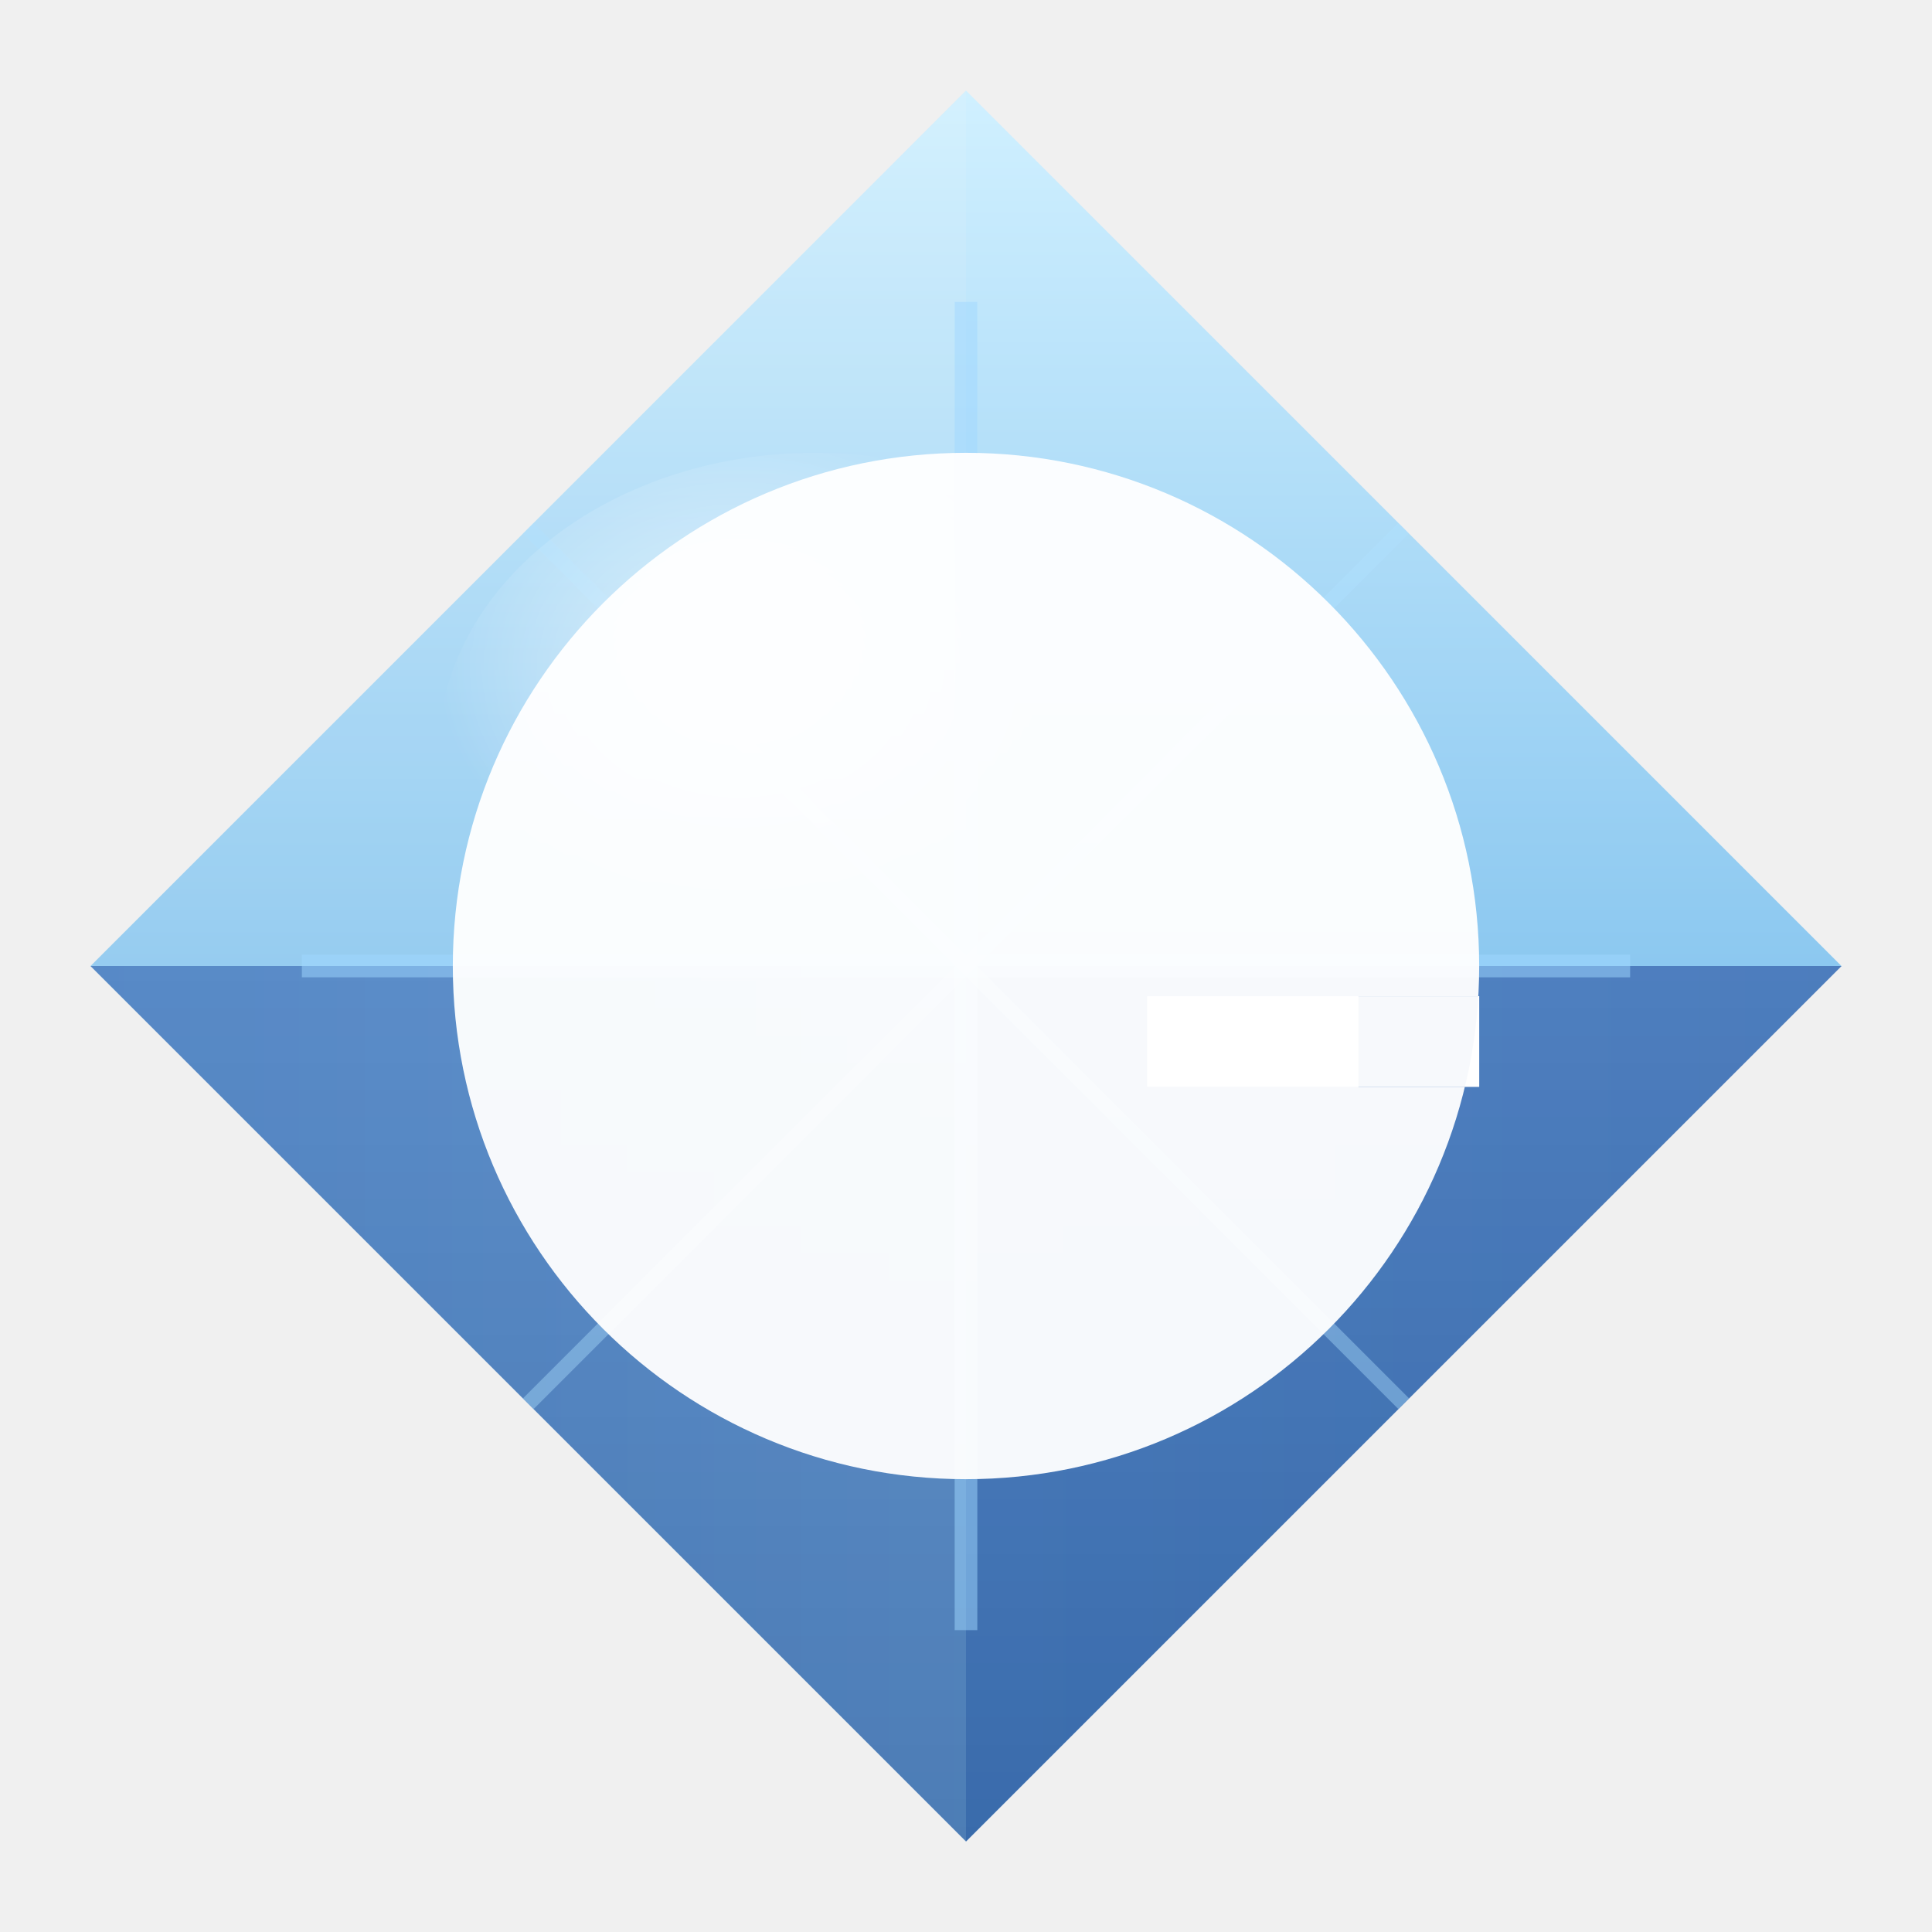
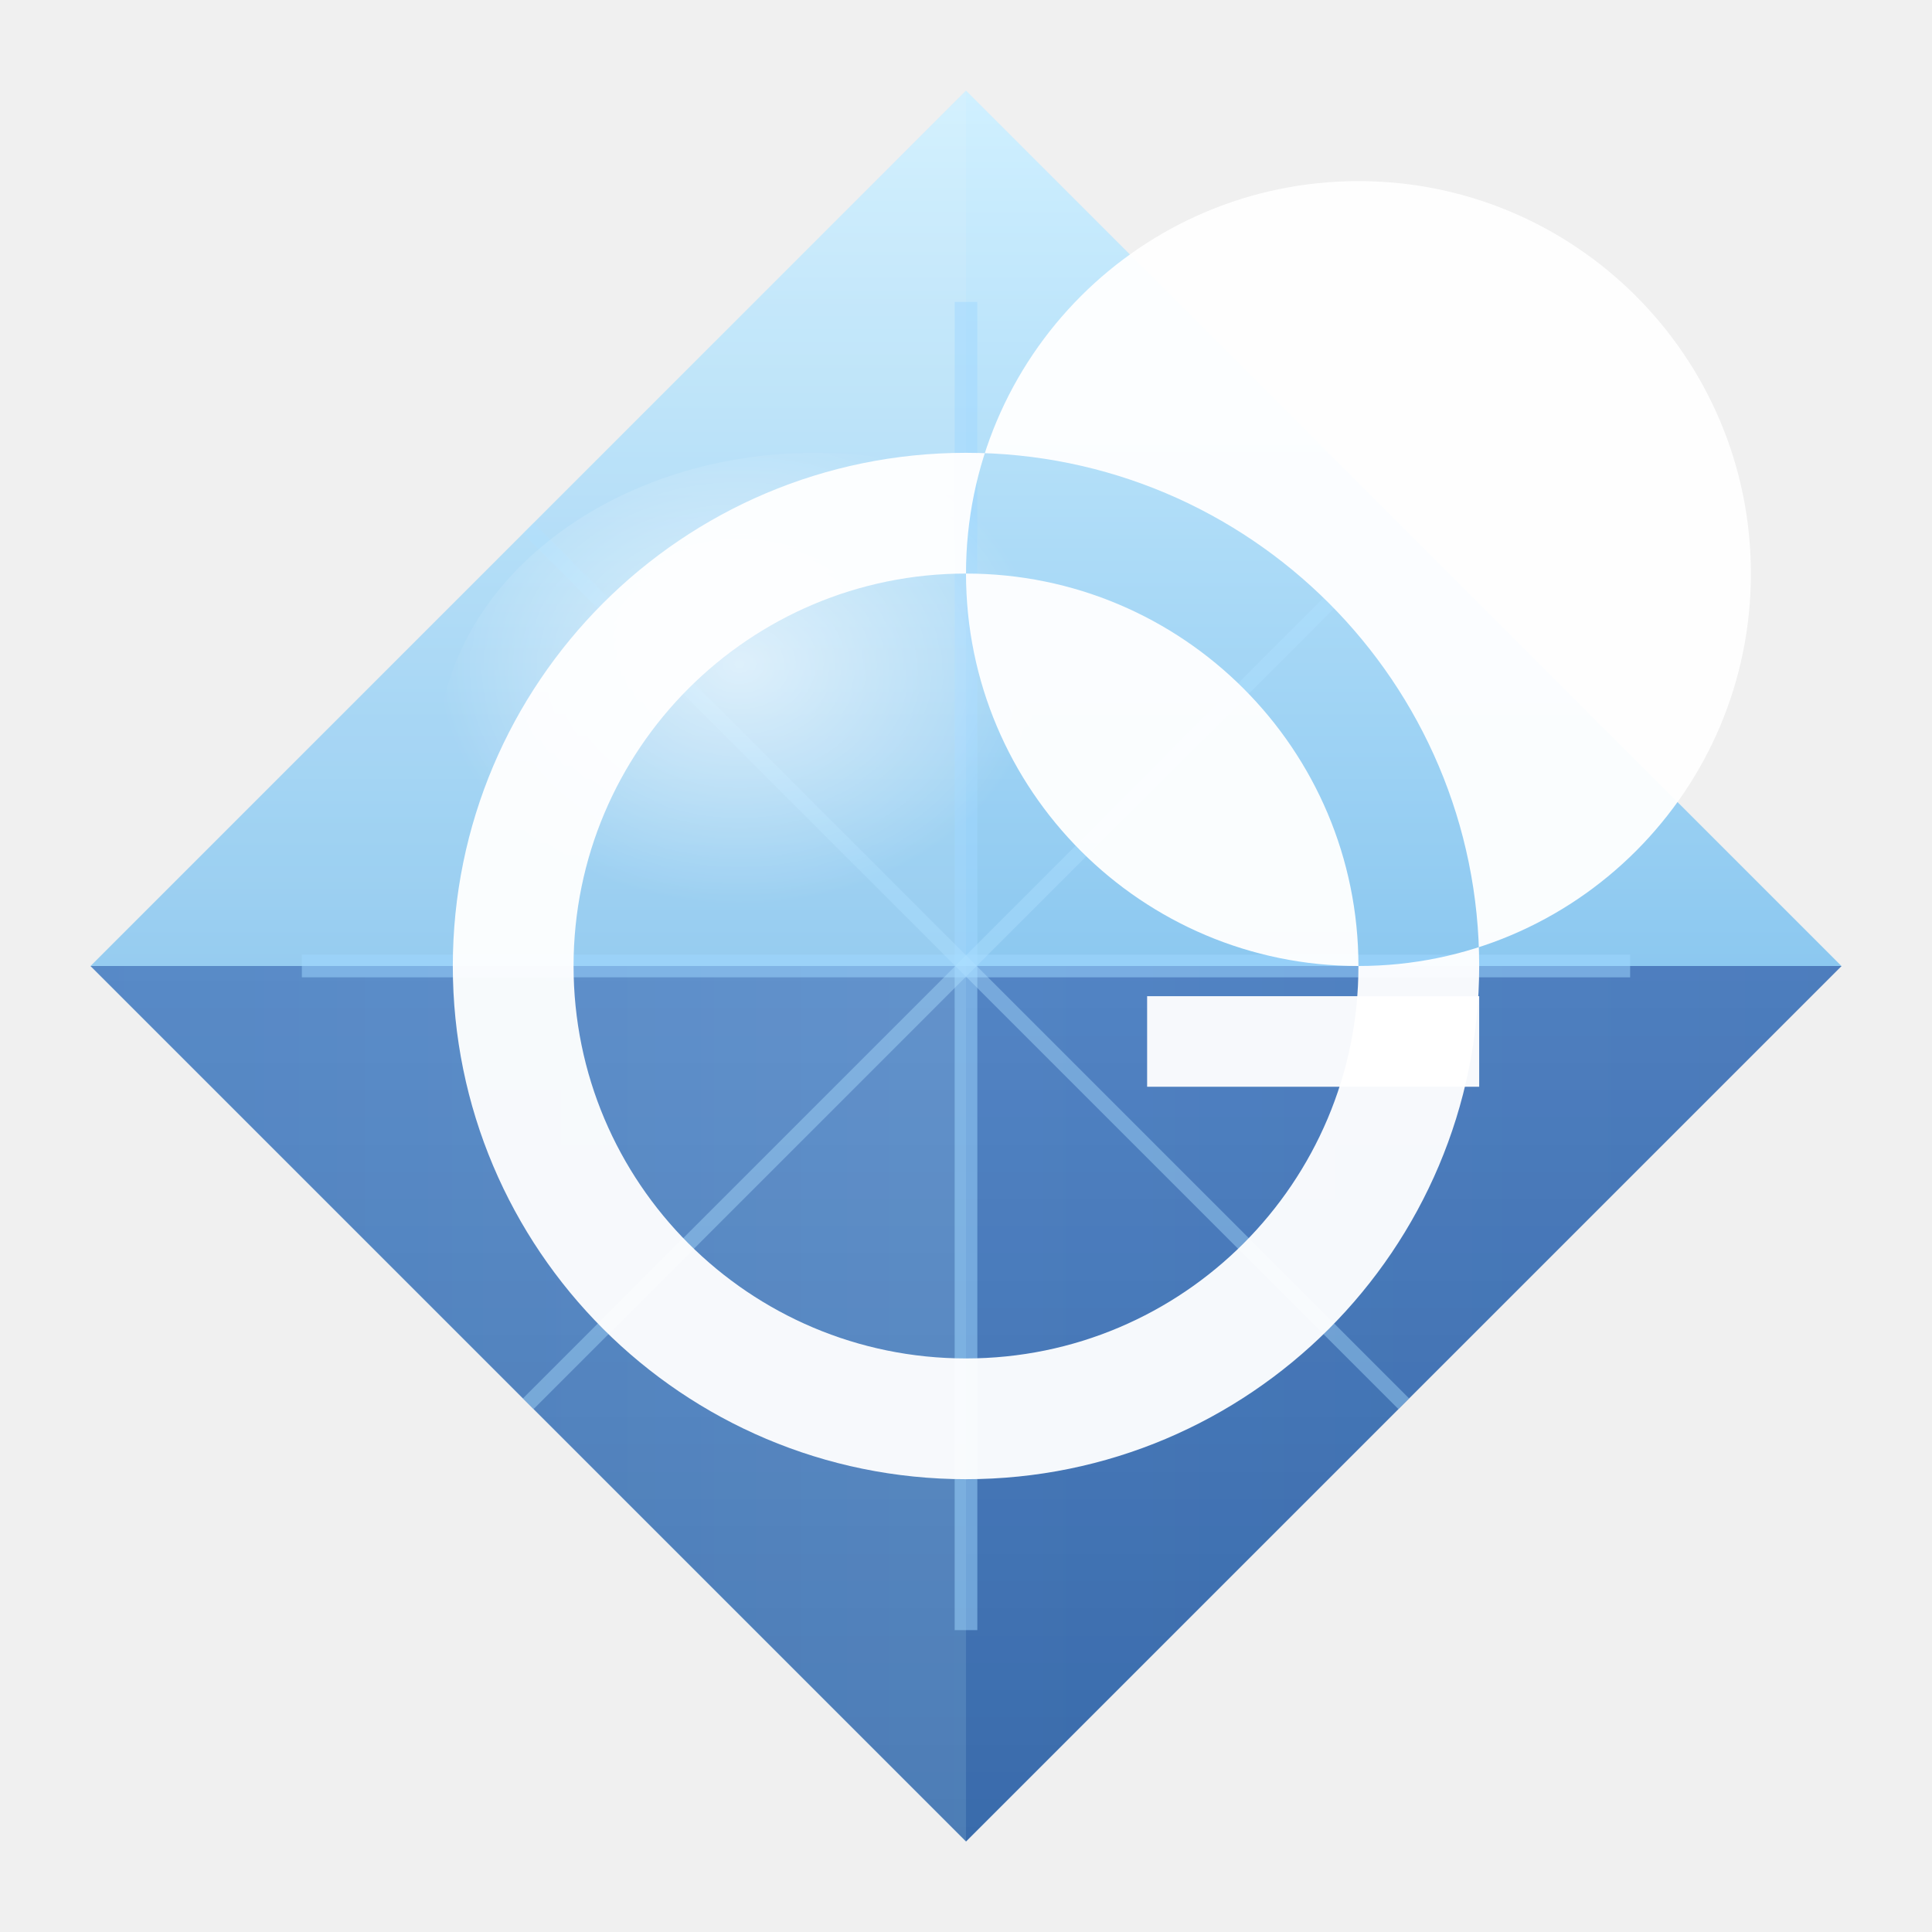
<svg xmlns="http://www.w3.org/2000/svg" viewBox="0 0 128 128">
  <defs>
    <linearGradient id="topFacet" x1="0%" y1="0%" x2="0%" y2="100%">
      <stop offset="0%" style="stop-color:#d0f0ff" />
      <stop offset="100%" style="stop-color:#8cc8f0" />
    </linearGradient>
    <linearGradient id="leftFacet" x1="0%" y1="0%" x2="100%" y2="0%">
      <stop offset="0%" style="stop-color:#5090d0" />
      <stop offset="100%" style="stop-color:#80b8e8" />
    </linearGradient>
    <linearGradient id="rightFacet" x1="0%" y1="0%" x2="100%" y2="0%">
      <stop offset="0%" style="stop-color:#6098d8" />
      <stop offset="100%" style="stop-color:#4070b0" />
    </linearGradient>
    <linearGradient id="bottomFacet" x1="0%" y1="0%" x2="0%" y2="100%">
      <stop offset="0%" style="stop-color:#5080c0" />
      <stop offset="100%" style="stop-color:#3060a0" />
    </linearGradient>
    <radialGradient id="highlight" cx="40%" cy="35%" r="40%">
      <stop offset="0%" style="stop-color:#ffffff;stop-opacity:0.6" />
      <stop offset="100%" style="stop-color:#ffffff;stop-opacity:0" />
    </radialGradient>
  </defs>
  <polygon points="64,6 122,64 64,64" fill="url(#topFacet)" />
  <polygon points="64,6 6,64 64,64" fill="url(#topFacet)" opacity="0.9" />
  <polygon points="6,64 64,64 64,122" fill="url(#leftFacet)" opacity="0.85" />
  <polygon points="122,64 64,64 64,122" fill="url(#rightFacet)" />
  <polygon points="64,64 6,64 64,122" fill="url(#bottomFacet)" opacity="0.7" />
  <polygon points="64,64 122,64 64,122" fill="url(#bottomFacet)" opacity="0.8" />
  <line x1="64" y1="20" x2="64" y2="108" stroke="#a0d8ff" stroke-width="1.5" opacity="0.5" />
  <line x1="20" y1="64" x2="108" y2="64" stroke="#a0d8ff" stroke-width="1.5" opacity="0.5" />
  <line x1="35" y1="35" x2="93" y2="93" stroke="#b0e0ff" stroke-width="1" opacity="0.4" />
  <line x1="93" y1="35" x2="35" y2="93" stroke="#b0e0ff" stroke-width="1" opacity="0.4" />
  <ellipse cx="54" cy="50" rx="25" ry="20" fill="url(#highlight)" />
  <g fill="white">
-     <path d="M 64 30              A 34 34 0 1 0 64 98              A 34 34 0 0 0 98 64              L 98 72              L 90 72              L 90 66              L 98 66              L 98 64              A 34 34 0 0 0 64 30 Z" fill="white" opacity="0.95" />
+     <path d="M 64 30              A 34 34 0 1 0 64 98              A 34 34 0 0 0 98 64              L 98 72              L 90 72              L 90 64              A 26 26 0 0 1 64 38              A 26 26 0 1 1 90 64              L 90 72              L 98 72              L 98 64              A 34 34 0 0 0 64 30 Z              M 64 38              A 26 26 0 1 0 64 90              A 26 26 0 0 0 90 64              L 90 64              A 26 26 0 0 0 64 38 Z" fill="white" opacity="0.95" fill-rule="evenodd" />
    <rect x="76" y="66" width="22" height="6" fill="white" opacity="0.95" />
  </g>
</svg>
